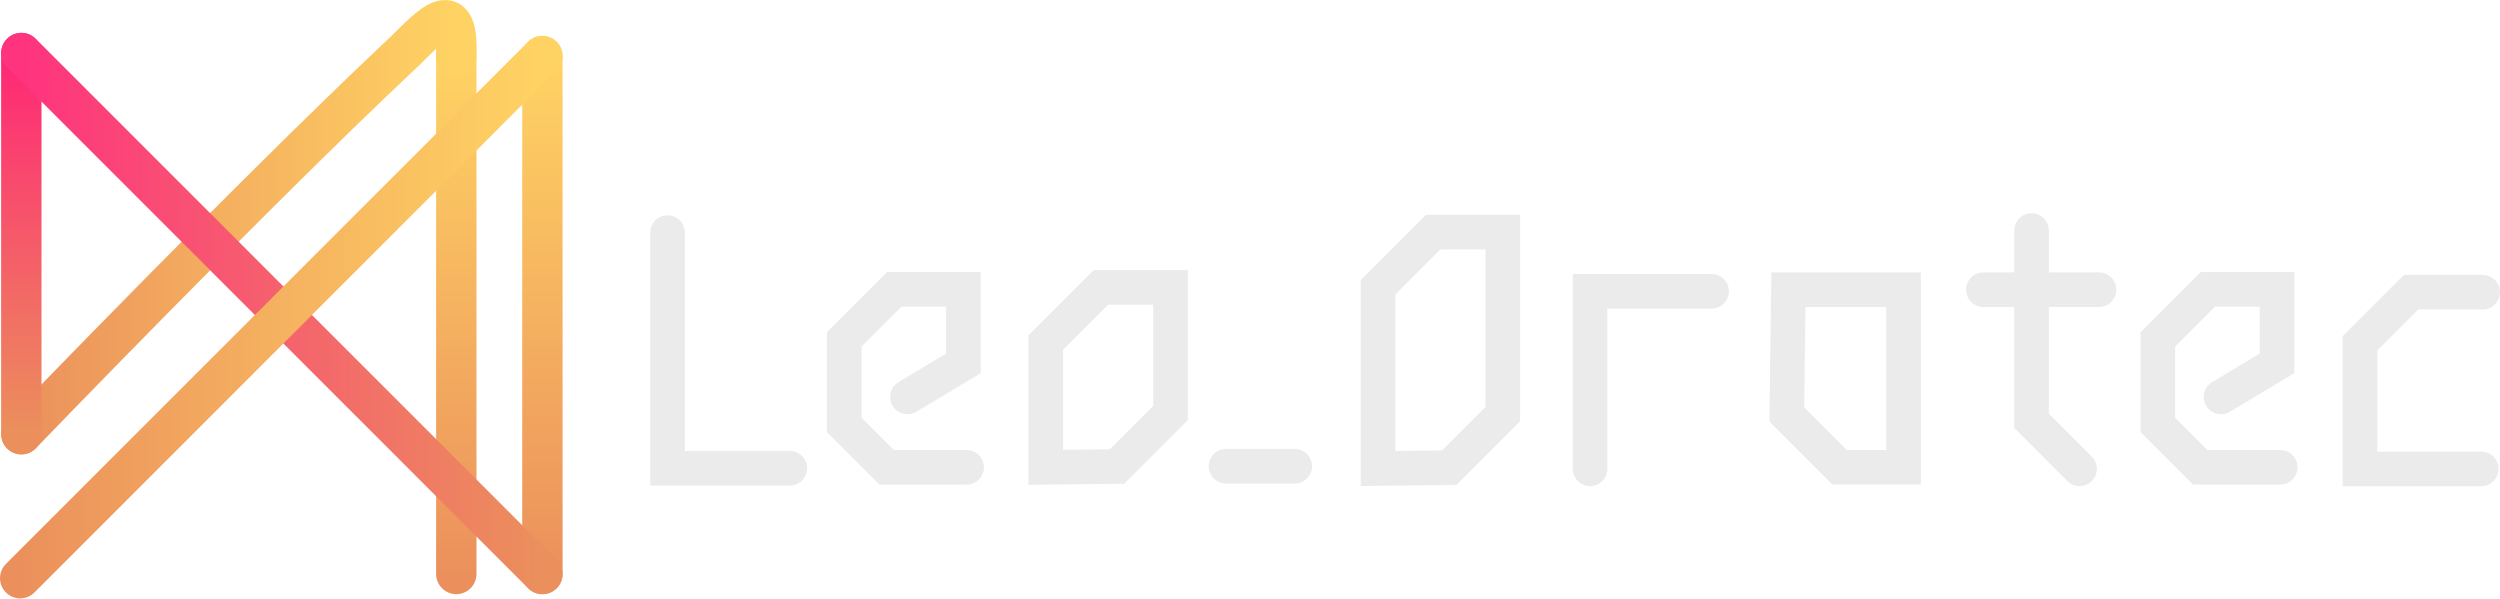
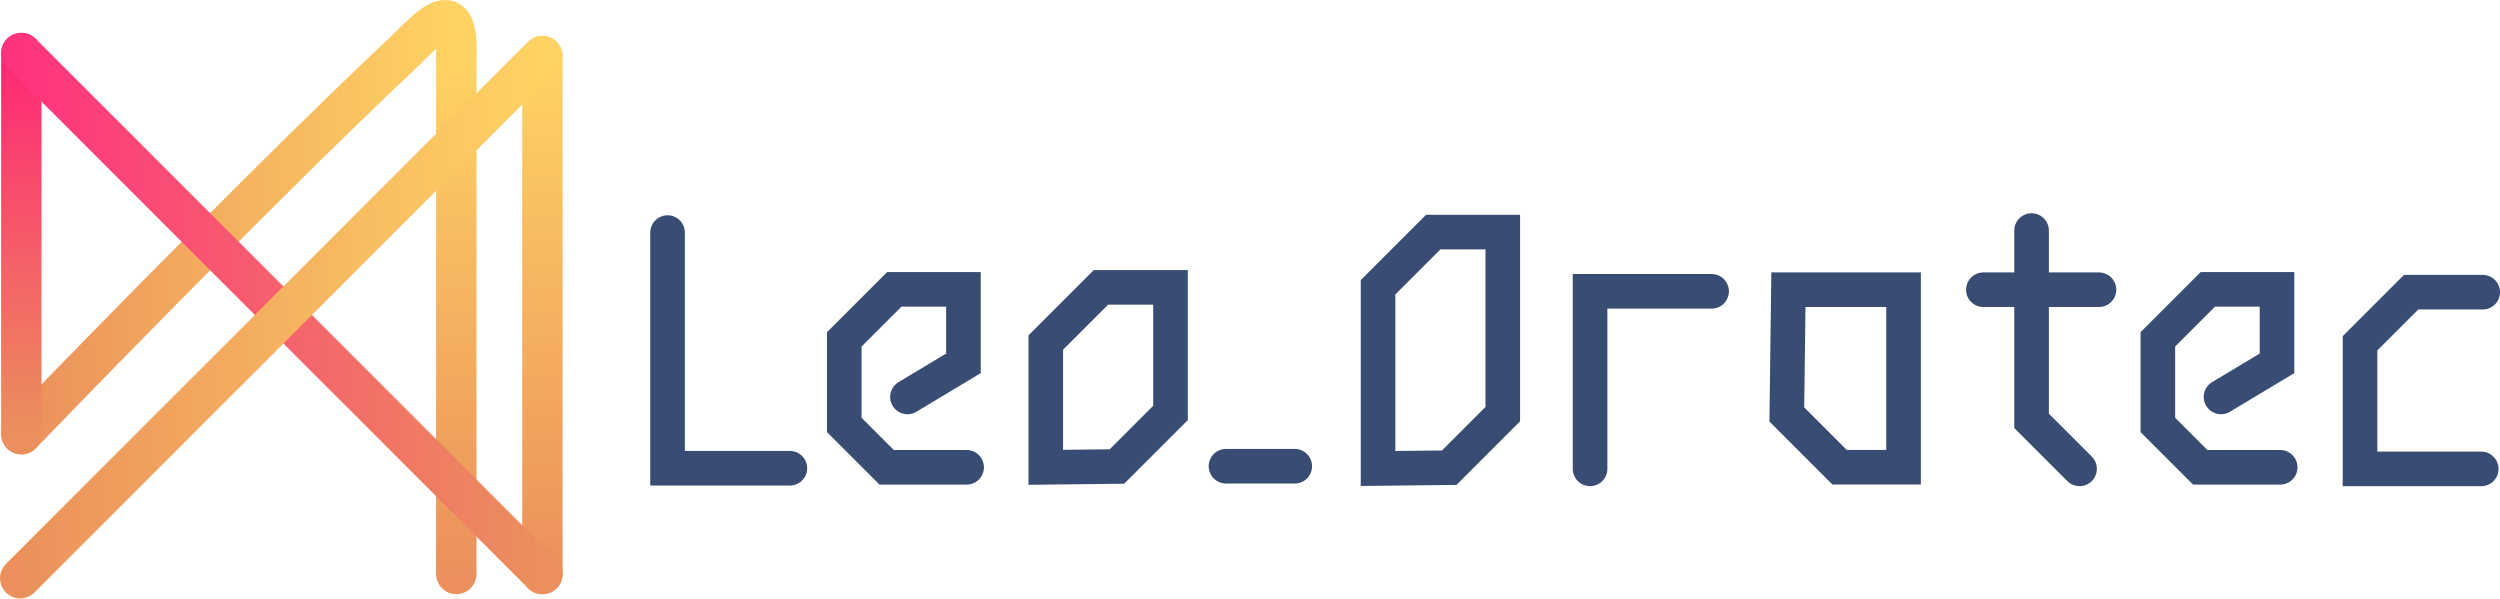
<svg xmlns="http://www.w3.org/2000/svg" version="1.1" width="433.434" height="103.744" viewBox="0,0,433.434,103.744" id="svg76">
  <defs id="defs32">
    <linearGradient x1="117.072" y1="137.865" x2="117.072" y2="227.64" gradientUnits="userSpaceOnUse" id="color-1">
      <stop offset="0" stop-color="#ffd363" id="stop2" />
      <stop offset="1" stop-color="#eb905c" id="stop4" />
    </linearGradient>
    <linearGradient x1="102.143" y1="137.865" x2="102.143" y2="227.64" gradientUnits="userSpaceOnUse" id="color-2">
      <stop offset="0" stop-color="#ffd363" id="stop7" />
      <stop offset="1" stop-color="#eb905c" id="stop9" />
    </linearGradient>
    <linearGradient x1="26.75" y1="167.514" x2="102.169" y2="167.514" gradientUnits="userSpaceOnUse" id="color-3">
      <stop offset="0" stop-color="#eb905c" id="stop12" />
      <stop offset="1" stop-color="#ffd363" id="stop14" />
    </linearGradient>
    <linearGradient x1="26.728" y1="137.328" x2="26.728" y2="203.407" gradientUnits="userSpaceOnUse" id="color-4">
      <stop offset="0" stop-color="#ff2676" id="stop17" />
      <stop offset="1" stop-color="#eb905c" id="stop19" />
    </linearGradient>
    <linearGradient x1="26.747" y1="182.477" x2="117.067" y2="182.477" gradientUnits="userSpaceOnUse" id="color-5">
      <stop offset="0" stop-color="#ff337e" id="stop22" />
      <stop offset="1" stop-color="#eb905c" id="stop24" />
    </linearGradient>
    <linearGradient x1="26.533" y1="183.108" x2="117.061" y2="183.108" gradientUnits="userSpaceOnUse" id="color-6">
      <stop offset="0" stop-color="#eb905c" id="stop27" />
      <stop offset="1" stop-color="#ffd363" id="stop29" />
    </linearGradient>
  </defs>
  <g transform="translate(-23.03312,-128.1279)" id="g74">
    <g data-paper-data="{&quot;isPaintingLayer&quot;:true}" fill-rule="nonzero" stroke-linejoin="miter" stroke-miterlimit="10" stroke-dasharray="none" stroke-dashoffset="0" style="mix-blend-mode:normal" id="g72">
      <g fill="none" stroke-width="7" stroke-linecap="round" id="g46">
        <path d="m 117.072,137.865 v 89.775" stroke="url(#color-1)" id="path34" style="stroke:url(#color-1)" />
        <path d="M 102.143,227.64 V 137.865" stroke="url(#color-2)" id="path36" style="stroke:url(#color-2)" />
        <path d="m 26.75,203.4 c 0,0 38.97,-40.481 65.562,-65.562 3.832,-3.424 10.411,-12.073 9.82,0" stroke="url(#color-3)" id="path38" style="stroke:url(#color-3)" />
        <path d="M 26.728,203.407 V 137.328" stroke="url(#color-4)" id="path40" style="stroke:url(#color-4)" />
        <path d="m 26.747,137.317 90.32,90.32" stroke="url(#color-5)" id="path42" style="stroke:url(#color-5)" />
        <path d="m 26.533,228.372 90.528,-90.528" stroke="url(#color-6)" id="path44" style="stroke:url(#color-6)" />
      </g>
      <path d="" fill="#89b8e4" stroke="none" stroke-width="0" stroke-linecap="butt" id="path48" />
-       <path d="m 159.976,209.306 h -21.208 v -40.856" fill="none" stroke="#4d6780" stroke-width="6" stroke-linecap="round" id="path50" style="stroke:#ebebeb;stroke-opacity:1" />
-       <path d="m 190.621,209.146 h -13.863 l -7.347,-7.347 v -14.834 l 8.664,-8.664 h 11.992 v 12.823 l -9.704,5.823" fill="none" stroke="#4d6780" stroke-width="6" stroke-linecap="round" id="path52" style="stroke:#ebebeb;stroke-opacity:1" />
-       <path d="M 204.341,209.146 V 187.52 l 9.566,-9.566 h 12.061 v 21.765 l -9.288,9.288 z" fill="none" stroke="#4d6780" stroke-width="6" stroke-linecap="round" id="path54" style="stroke:#ebebeb;stroke-opacity:1" />
-       <path d="M 247.51,208.958 H 235.587" fill="none" stroke="#4d6780" stroke-width="6" stroke-linecap="round" id="path56" style="stroke:#ebebeb;stroke-opacity:1" />
-       <path d="m 261.95,209.35 v -31.414 l 9.566,-9.566 h 12.061 v 31.553 l -9.288,9.288 z" fill="none" stroke="#4d6780" stroke-width="6" stroke-linecap="round" id="path58" style="stroke:#ebebeb;stroke-opacity:1" />
-       <path d="m 298.708,209.41 v -30.776 h 21.072" fill="none" stroke="#4d6780" stroke-width="6" stroke-linecap="round" id="path60" style="stroke:#ebebeb;stroke-opacity:1" />
-       <path d="m 341.97,209.133 -9.15,-9.15 0.277,-21.627 h 19.963 v 30.776 z" fill="none" stroke="#4d6780" stroke-width="6" stroke-linecap="round" id="path62" style="stroke:#ebebeb;stroke-opacity:1" />
-       <path d="M 386.938,178.356 H 366.895" fill="none" stroke="#4d6780" stroke-width="6" stroke-linecap="round" id="path64" style="stroke:#ebebeb;stroke-opacity:1" />
-       <path d="m 383.571,209.41 -8.318,-8.318 V 168.097" fill="none" stroke="#4d6780" stroke-width="6" stroke-linecap="round" id="path66" style="stroke:#ebebeb;stroke-opacity:1" />
-       <path d="m 418.358,209.146 h -13.863 l -7.347,-7.347 v -14.834 l 8.664,-8.664 h 11.992 v 12.823 l -9.704,5.823" fill="none" stroke="#4d6780" stroke-width="6" stroke-linecap="round" id="path68" style="stroke:#ebebeb;stroke-opacity:1" />
-       <path d="m 453.214,209.423 h -21.015 v -21.775 l 8.862,-8.862 h 12.407" fill="none" stroke="#4d6780" stroke-width="6" stroke-linecap="round" id="path70" style="stroke:#ebebeb;stroke-opacity:1" />
+       <path d="m 159.976,209.306 h -21.208 v -40.856" fill="none" stroke="#4d6780" stroke-width="6" stroke-linecap="round" id="path50" style="stroke:#394c73;stroke-opacity:1" />
+       <path d="m 190.621,209.146 h -13.863 l -7.347,-7.347 v -14.834 l 8.664,-8.664 h 11.992 v 12.823 l -9.704,5.823" fill="none" stroke="#4d6780" stroke-width="6" stroke-linecap="round" id="path52" style="stroke:#394c73;stroke-opacity:1" />
+       <path d="M 204.341,209.146 V 187.52 l 9.566,-9.566 h 12.061 v 21.765 l -9.288,9.288 z" fill="none" stroke="#4d6780" stroke-width="6" stroke-linecap="round" id="path54" style="stroke:#394c73;stroke-opacity:1" />
+       <path d="M 247.51,208.958 H 235.587" fill="none" stroke="#4d6780" stroke-width="6" stroke-linecap="round" id="path56" style="stroke:#394c73;stroke-opacity:1" />
+       <path d="m 261.95,209.35 v -31.414 l 9.566,-9.566 h 12.061 v 31.553 l -9.288,9.288 z" fill="none" stroke="#4d6780" stroke-width="6" stroke-linecap="round" id="path58" style="stroke:#394c73;stroke-opacity:1" />
+       <path d="m 298.708,209.41 v -30.776 h 21.072" fill="none" stroke="#4d6780" stroke-width="6" stroke-linecap="round" id="path60" style="stroke:#394c73;stroke-opacity:1" />
+       <path d="m 341.97,209.133 -9.15,-9.15 0.277,-21.627 h 19.963 v 30.776 z" fill="none" stroke="#4d6780" stroke-width="6" stroke-linecap="round" id="path62" style="stroke:#394c73;stroke-opacity:1" />
+       <path d="M 386.938,178.356 H 366.895" fill="none" stroke="#4d6780" stroke-width="6" stroke-linecap="round" id="path64" style="stroke:#394c73;stroke-opacity:1" />
+       <path d="m 383.571,209.41 -8.318,-8.318 V 168.097" fill="none" stroke="#4d6780" stroke-width="6" stroke-linecap="round" id="path66" style="stroke:#394c73;stroke-opacity:1" />
+       <path d="m 418.358,209.146 h -13.863 l -7.347,-7.347 v -14.834 l 8.664,-8.664 h 11.992 v 12.823 l -9.704,5.823" fill="none" stroke="#4d6780" stroke-width="6" stroke-linecap="round" id="path68" style="stroke:#394c73;stroke-opacity:1" />
+       <path d="m 453.214,209.423 h -21.015 v -21.775 l 8.862,-8.862 h 12.407" fill="none" stroke="#4d6780" stroke-width="6" stroke-linecap="round" id="path70" style="stroke:#394c73;stroke-opacity:1" />
    </g>
  </g>
</svg>
